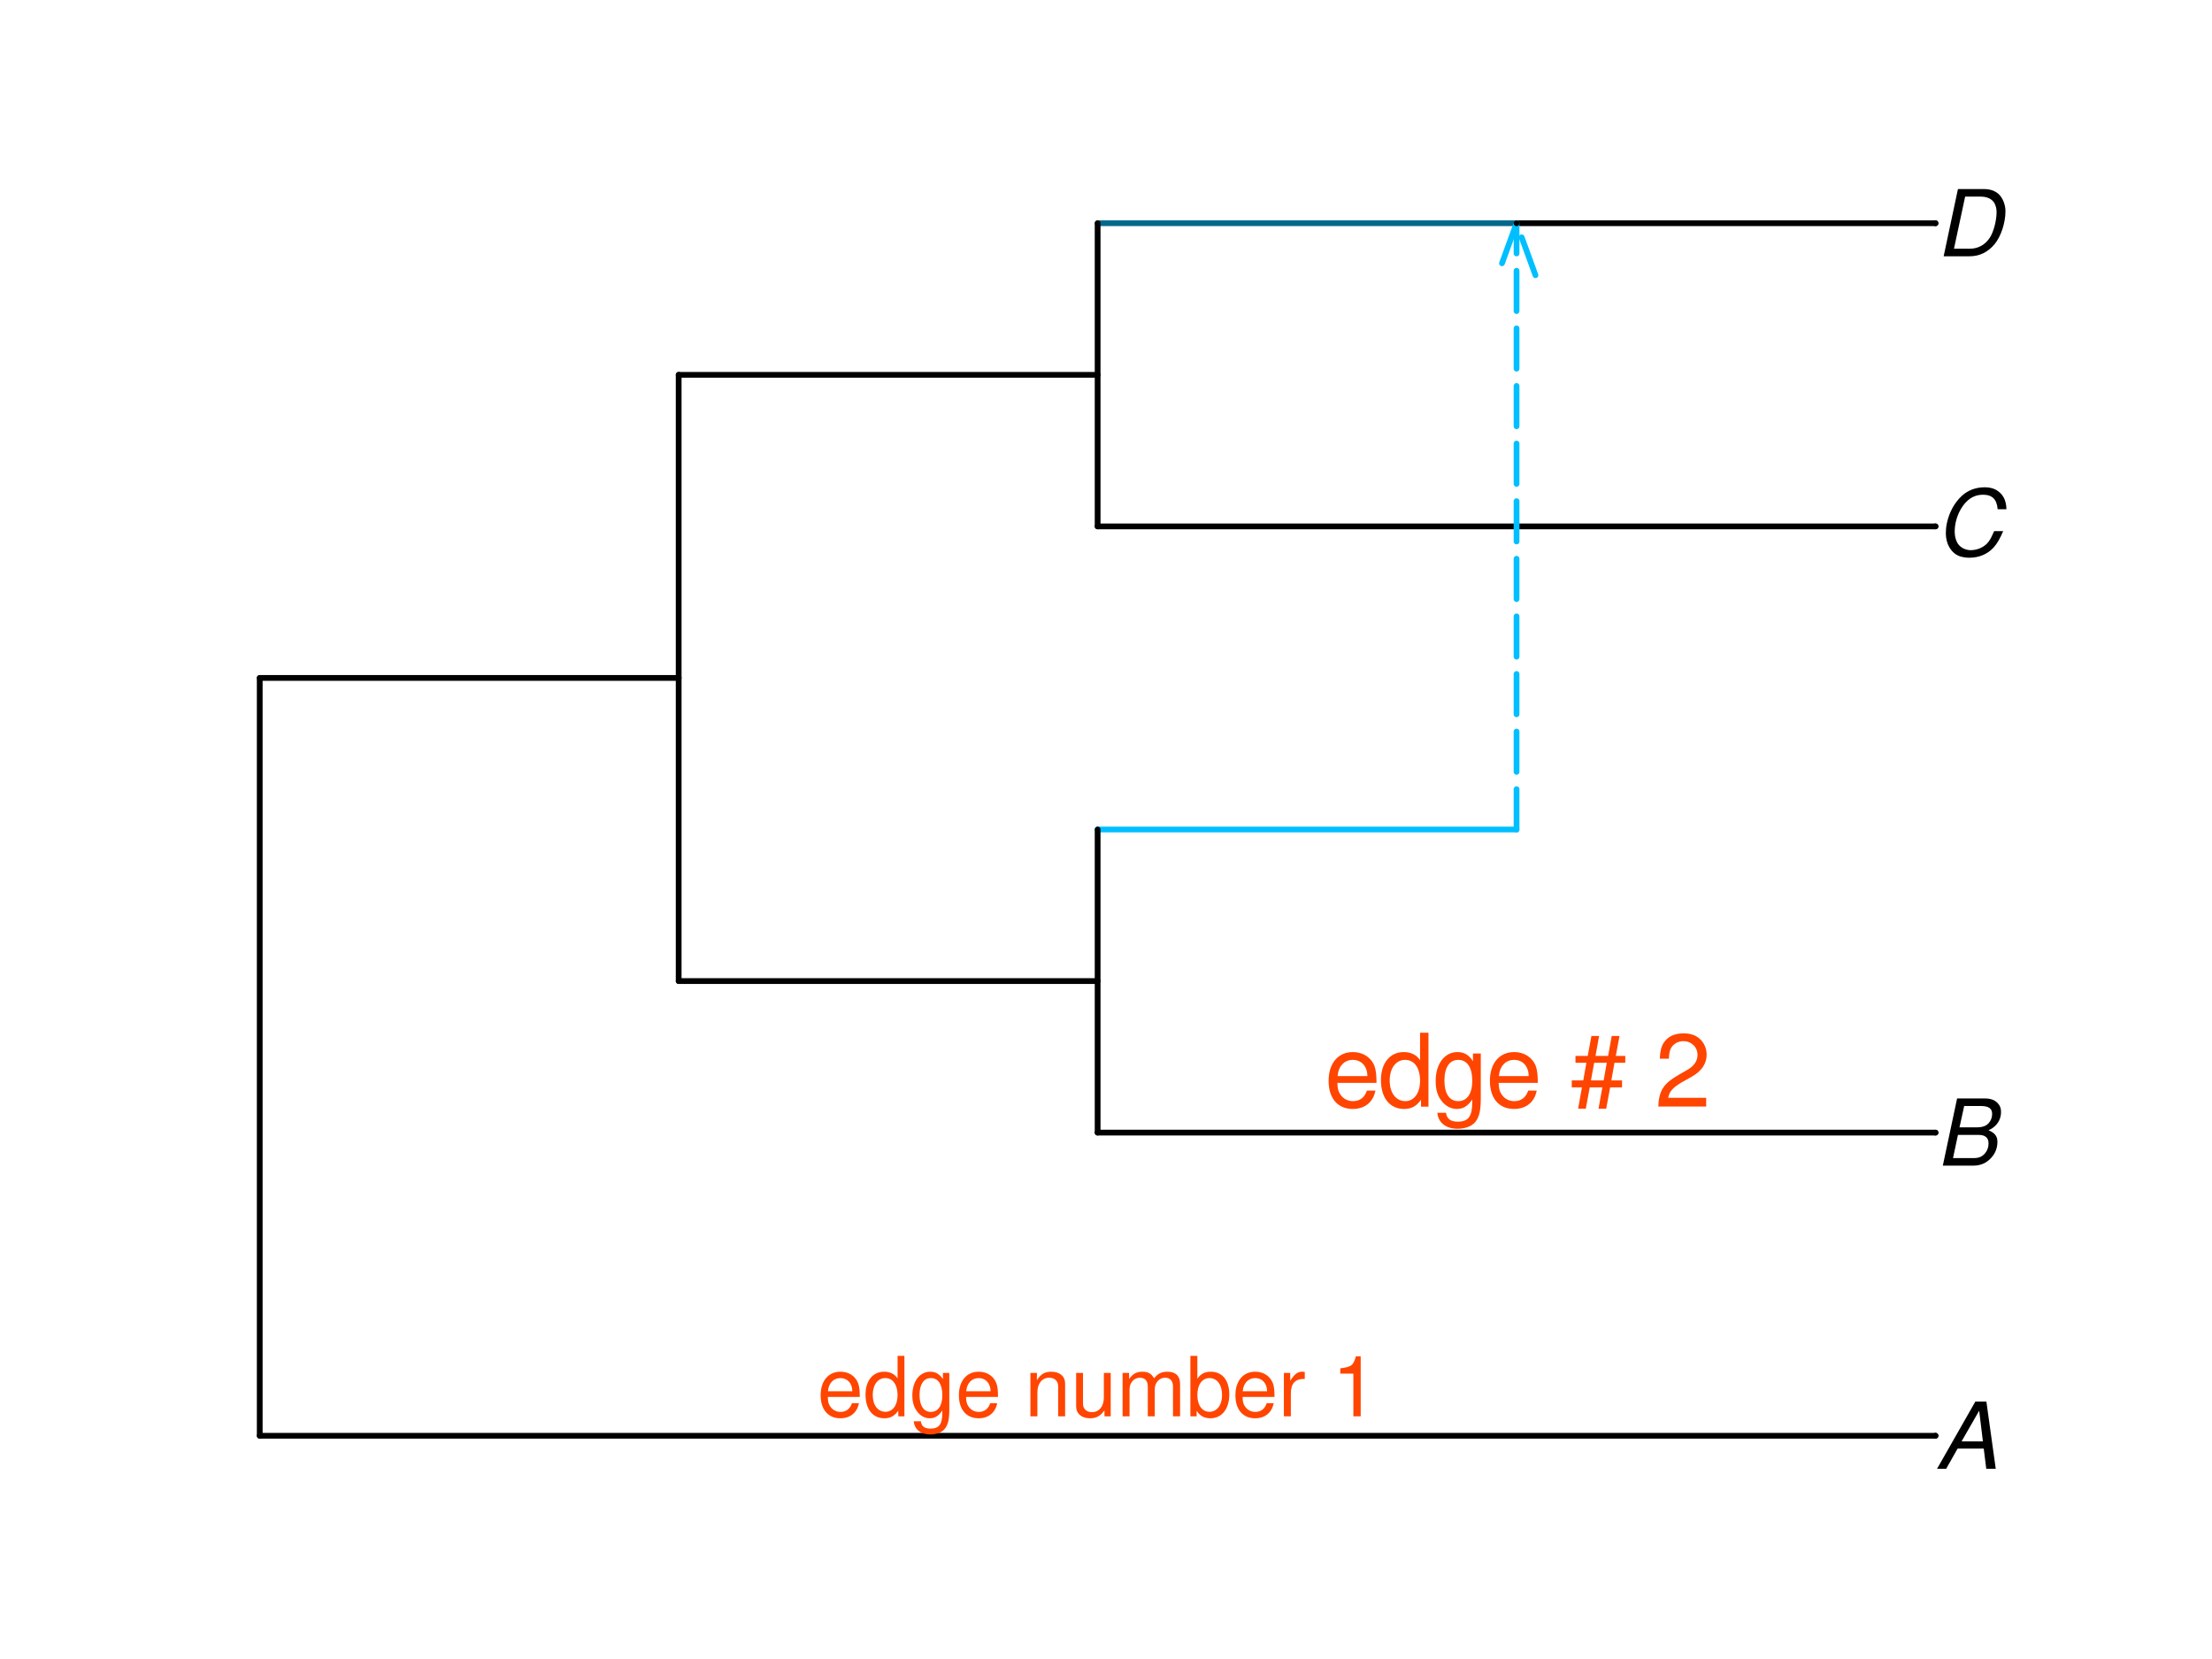
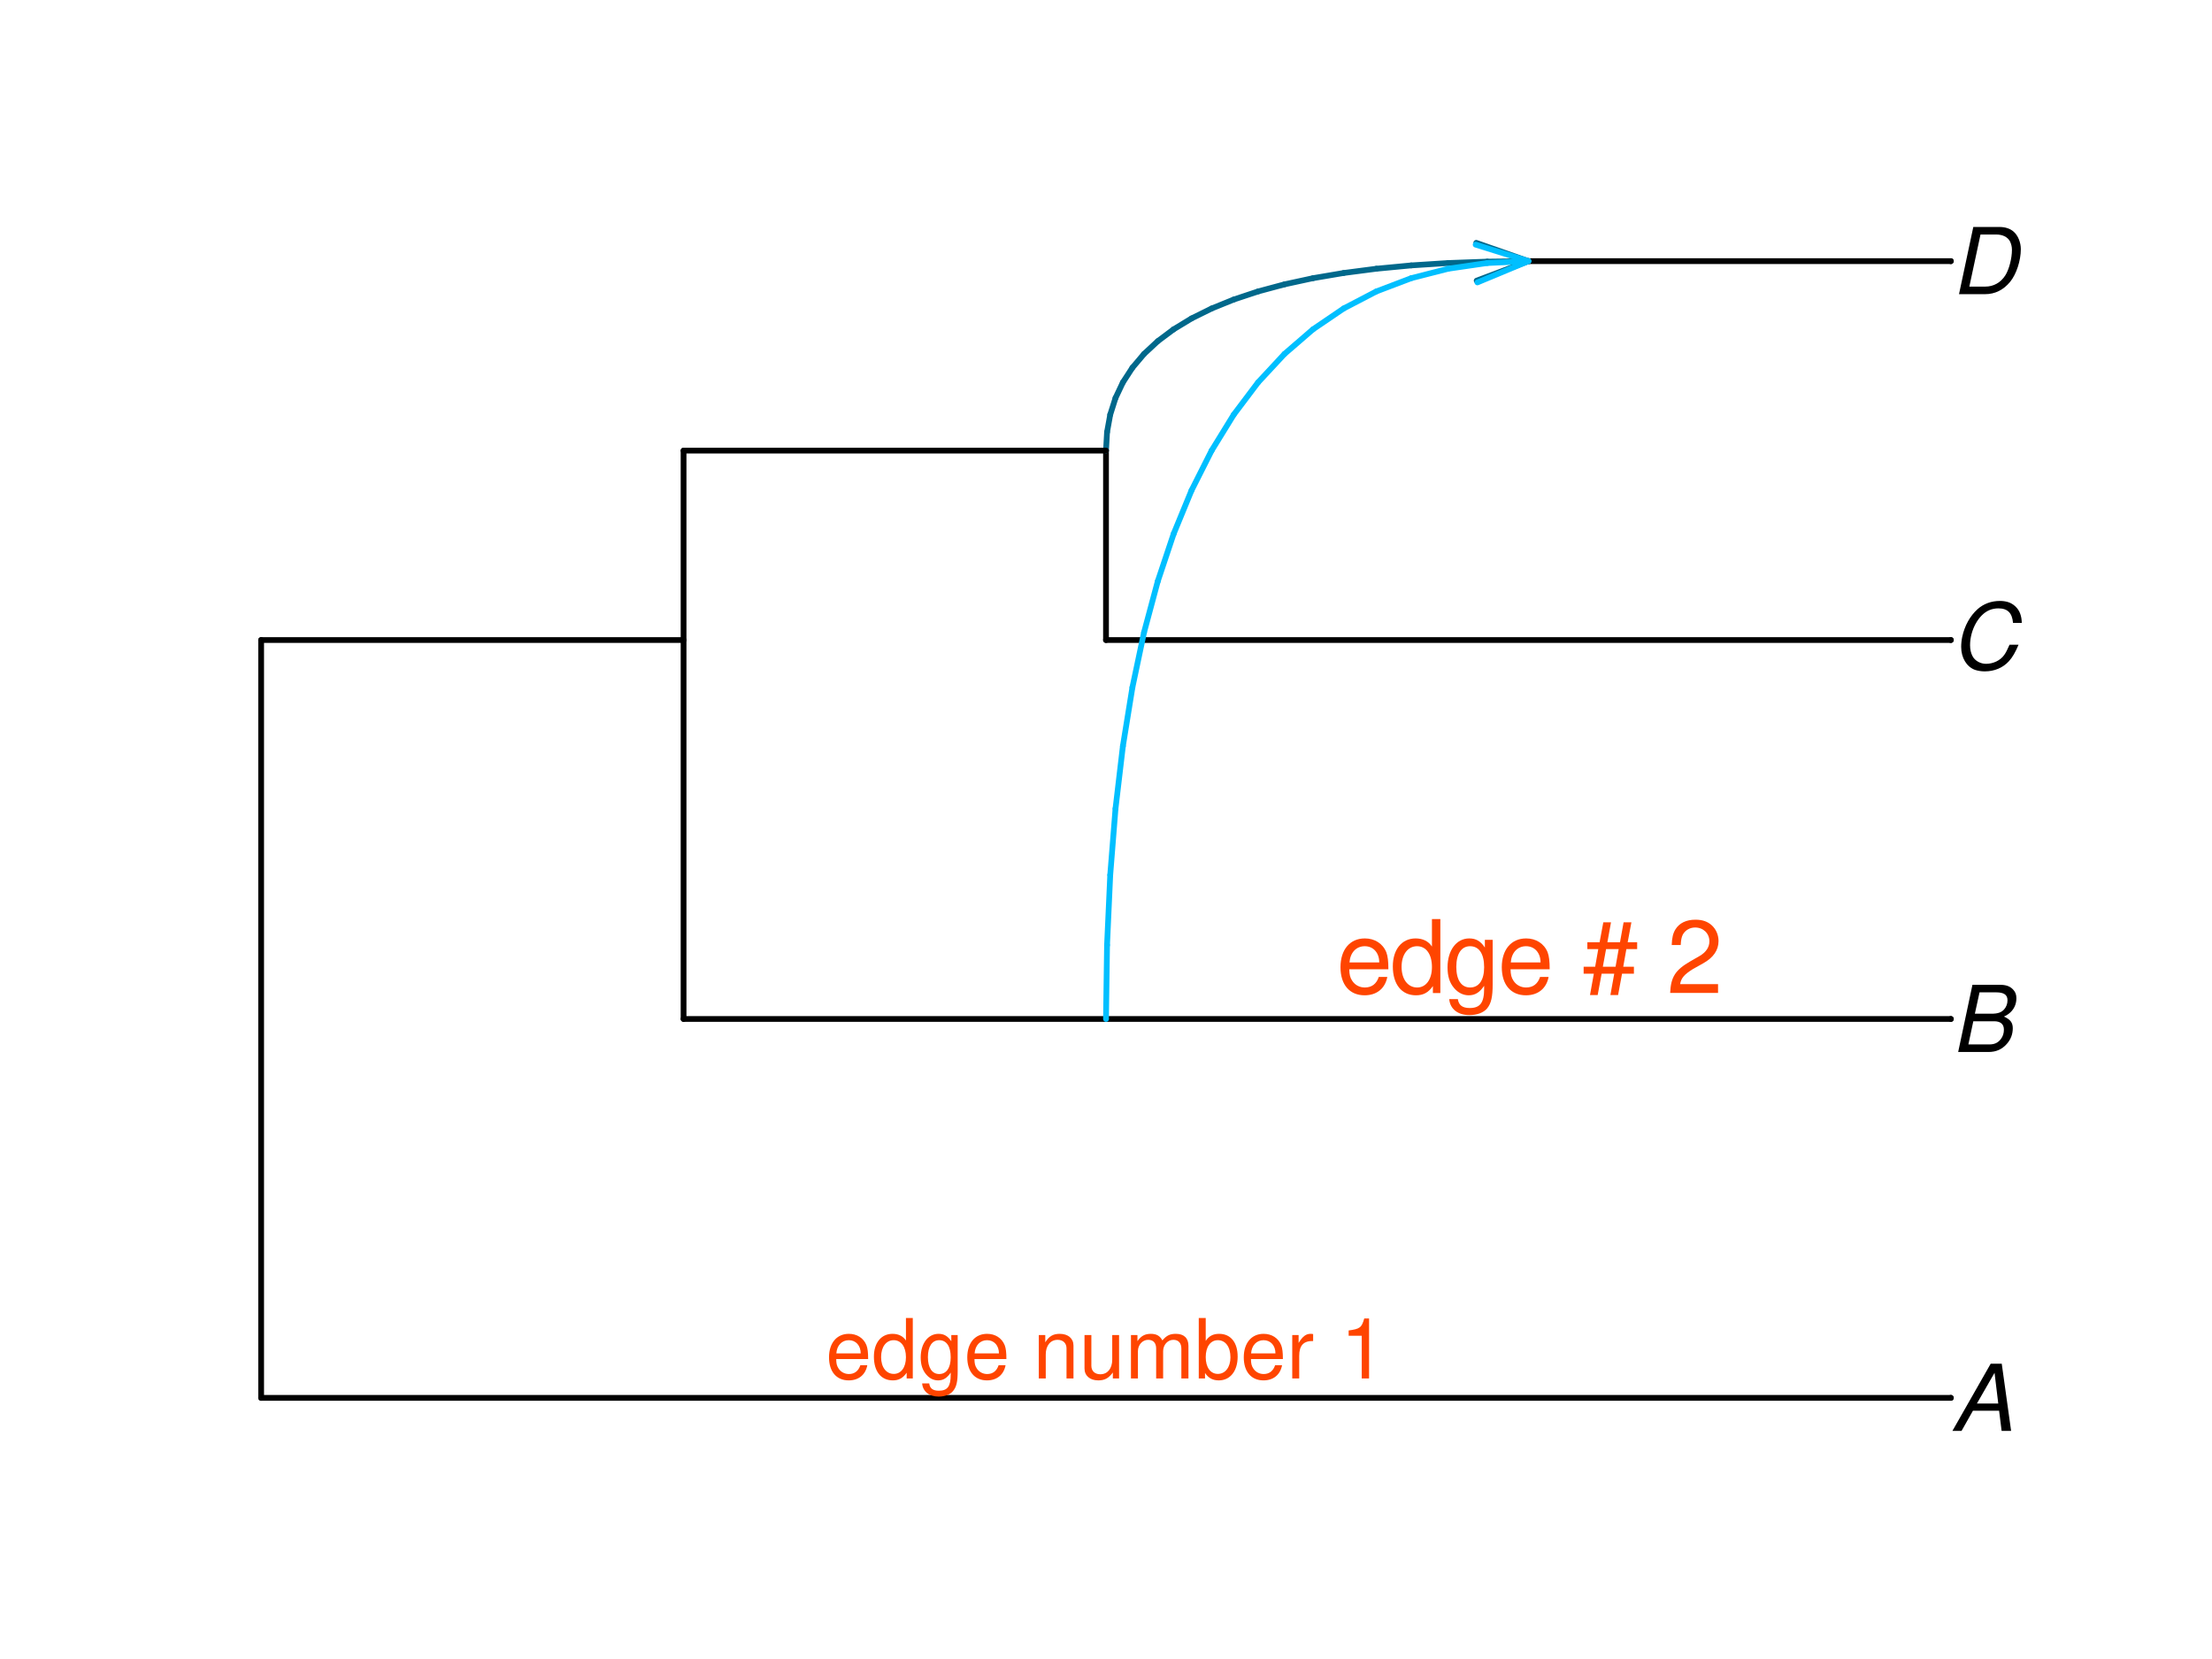
<svg xmlns="http://www.w3.org/2000/svg" xmlns:xlink="http://www.w3.org/1999/xlink" width="288pt" height="216pt" viewBox="0 0 288 216">
  <defs>
    <g>
      <g id="glyph-0-0">
        <path d="M 6.281 -2.625 L 6.609 0 L 7.844 0 L 6.625 -8.75 L 5.188 -8.75 L 0.203 0 L 1.391 0 L 2.875 -2.625 Z M 6.172 -3.562 L 3.391 -3.562 L 5.688 -7.562 Z M 6.172 -3.562 " />
      </g>
      <g id="glyph-0-1">
        <path d="M 0.953 0 L 4.906 0 C 5.891 0 6.656 -0.344 7.281 -1.047 C 7.797 -1.625 8.062 -2.312 8.062 -3.094 C 8.062 -3.828 7.734 -4.25 6.906 -4.609 C 7.766 -4.984 8.328 -5.656 8.484 -6.484 C 8.516 -6.641 8.531 -6.812 8.531 -7.016 C 8.531 -7.469 8.406 -7.812 8.094 -8.141 C 7.688 -8.562 7.188 -8.75 6.359 -8.75 L 2.812 -8.75 Z M 3.125 -4.984 L 3.734 -7.766 L 5.891 -7.766 C 6.922 -7.766 7.375 -7.438 7.375 -6.734 C 7.375 -6.281 7.219 -5.859 6.922 -5.531 C 6.562 -5.141 6.094 -4.984 5.297 -4.984 Z M 2.281 -0.984 L 2.922 -4 L 5.641 -4 C 6.469 -4 6.906 -3.625 6.906 -2.906 C 6.906 -2.438 6.781 -2.031 6.5 -1.672 C 6.125 -1.188 5.672 -0.984 5 -0.984 Z M 2.281 -0.984 " />
      </g>
      <g id="glyph-0-2">
        <path d="M 9.234 -6.031 C 9.219 -6.547 9.156 -6.859 9.031 -7.219 C 8.781 -7.938 8.156 -8.531 7.422 -8.75 C 7.109 -8.844 6.75 -8.891 6.391 -8.891 C 5.266 -8.891 4.25 -8.516 3.469 -7.812 C 2.5 -6.938 1.797 -5.672 1.484 -4.234 C 1.391 -3.797 1.344 -3.344 1.344 -2.906 C 1.344 -1.484 2.047 -0.328 3.125 0.078 C 3.5 0.203 3.938 0.281 4.406 0.281 C 5.672 0.281 6.781 -0.188 7.562 -1.047 C 8.031 -1.562 8.406 -2.219 8.812 -3.188 L 7.641 -3.188 C 7.344 -2.516 7.156 -2.141 6.938 -1.844 C 6.438 -1.141 5.516 -0.703 4.578 -0.703 C 3.859 -0.703 3.141 -1.094 2.828 -1.688 C 2.609 -2.094 2.5 -2.578 2.5 -3.125 C 2.5 -5.078 3.594 -7.094 5 -7.688 C 5.359 -7.844 5.766 -7.922 6.188 -7.922 C 7.391 -7.922 7.984 -7.328 8.094 -6.031 Z M 9.234 -6.031 " />
      </g>
      <g id="glyph-0-3">
        <path d="M 1.062 0 L 4.453 0 C 5.75 0 6.844 -0.547 7.719 -1.609 C 8.531 -2.609 9.109 -4.359 9.109 -5.859 C 9.109 -6.734 8.75 -7.625 8.188 -8.125 C 7.734 -8.531 7.094 -8.75 6.312 -8.75 L 2.922 -8.75 Z M 2.406 -0.984 L 3.859 -7.766 L 5.906 -7.766 C 6.734 -7.766 7.375 -7.453 7.688 -6.891 C 7.859 -6.547 7.953 -6.188 7.953 -5.766 C 7.953 -4.656 7.578 -3.219 7.094 -2.453 C 6.484 -1.5 5.562 -0.984 4.469 -0.984 Z M 2.406 -0.984 " />
      </g>
      <g id="glyph-1-0">
        <path d="M 5.531 -2.531 C 5.531 -3.391 5.469 -3.906 5.312 -4.328 C 4.938 -5.266 4.078 -5.812 3.016 -5.812 C 1.453 -5.812 0.438 -4.625 0.438 -2.75 C 0.438 -0.891 1.406 0.25 3 0.25 C 4.297 0.25 5.188 -0.484 5.422 -1.719 L 4.516 -1.719 C 4.266 -0.969 3.75 -0.578 3.031 -0.578 C 2.469 -0.578 1.969 -0.844 1.672 -1.312 C 1.453 -1.641 1.375 -1.969 1.375 -2.531 Z M 1.391 -3.266 C 1.469 -4.312 2.109 -4.984 3.016 -4.984 C 3.938 -4.984 4.562 -4.281 4.562 -3.266 Z M 1.391 -3.266 " />
      </g>
      <g id="glyph-1-1">
        <path d="M 5.344 -7.875 L 4.453 -7.875 L 4.453 -4.938 C 4.078 -5.516 3.469 -5.812 2.703 -5.812 C 1.234 -5.812 0.281 -4.641 0.281 -2.844 C 0.281 -0.922 1.203 0.25 2.75 0.25 C 3.516 0.25 4.062 -0.047 4.547 -0.75 L 4.547 0 L 5.344 0 Z M 2.859 -4.984 C 3.828 -4.984 4.453 -4.125 4.453 -2.766 C 4.453 -1.453 3.828 -0.594 2.875 -0.594 C 1.875 -0.594 1.219 -1.469 1.219 -2.781 C 1.219 -4.109 1.875 -4.984 2.859 -4.984 Z M 2.859 -4.984 " />
      </g>
      <g id="glyph-1-2">
        <path d="M 4.359 -5.656 L 4.359 -4.844 C 3.906 -5.516 3.406 -5.812 2.703 -5.812 C 1.328 -5.812 0.375 -4.547 0.375 -2.734 C 0.375 -1.781 0.609 -1.094 1.094 -0.516 C 1.516 -0.016 2.047 0.25 2.641 0.25 C 3.312 0.25 3.797 -0.047 4.281 -0.766 L 4.281 -0.469 C 4.281 1.031 3.859 1.594 2.734 1.594 C 1.969 1.594 1.562 1.297 1.484 0.641 L 0.562 0.641 C 0.641 1.688 1.484 2.359 2.703 2.359 C 3.547 2.359 4.234 2.078 4.594 1.625 C 5.031 1.094 5.188 0.406 5.188 -0.922 L 5.188 -5.656 Z M 2.781 -4.984 C 3.734 -4.984 4.281 -4.188 4.281 -2.75 C 4.281 -1.375 3.719 -0.578 2.781 -0.578 C 1.859 -0.578 1.312 -1.391 1.312 -2.781 C 1.312 -4.172 1.859 -4.984 2.781 -4.984 Z M 2.781 -4.984 " />
      </g>
      <g id="glyph-1-3">
</g>
      <g id="glyph-1-4">
        <path d="M 0.75 -5.656 L 0.75 0 L 1.656 0 L 1.656 -3.125 C 1.656 -4.281 2.266 -5.031 3.203 -5.031 C 3.906 -5.031 4.359 -4.594 4.359 -3.922 L 4.359 0 L 5.266 0 L 5.266 -4.281 C 5.266 -5.219 4.562 -5.812 3.469 -5.812 C 2.625 -5.812 2.078 -5.5 1.594 -4.703 L 1.594 -5.656 Z M 0.75 -5.656 " />
      </g>
      <g id="glyph-1-5">
        <path d="M 5.203 0 L 5.203 -5.656 L 4.312 -5.656 L 4.312 -2.453 C 4.312 -1.297 3.703 -0.547 2.766 -0.547 C 2.047 -0.547 1.594 -0.969 1.594 -1.656 L 1.594 -5.656 L 0.703 -5.656 L 0.703 -1.297 C 0.703 -0.359 1.406 0.25 2.5 0.25 C 3.344 0.25 3.859 -0.047 4.391 -0.781 L 4.391 0 Z M 5.203 0 " />
      </g>
      <g id="glyph-1-6">
        <path d="M 0.75 -5.656 L 0.75 0 L 1.656 0 L 1.656 -3.547 C 1.656 -4.375 2.25 -5.031 2.984 -5.031 C 3.656 -5.031 4.031 -4.625 4.031 -3.891 L 4.031 0 L 4.938 0 L 4.938 -3.547 C 4.938 -4.375 5.531 -5.031 6.266 -5.031 C 6.938 -5.031 7.312 -4.609 7.312 -3.891 L 7.312 0 L 8.234 0 L 8.234 -4.25 C 8.234 -5.266 7.641 -5.812 6.594 -5.812 C 5.828 -5.812 5.375 -5.594 4.844 -4.953 C 4.516 -5.562 4.062 -5.812 3.328 -5.812 C 2.562 -5.812 2.062 -5.531 1.594 -4.859 L 1.594 -5.656 Z M 0.75 -5.656 " />
      </g>
      <g id="glyph-1-7">
        <path d="M 0.578 -7.875 L 0.578 0 L 1.391 0 L 1.391 -0.719 C 1.828 -0.062 2.391 0.25 3.188 0.25 C 4.672 0.25 5.641 -0.969 5.641 -2.844 C 5.641 -4.688 4.734 -5.812 3.234 -5.812 C 2.453 -5.812 1.906 -5.531 1.484 -4.891 L 1.484 -7.875 Z M 3.062 -4.984 C 4.062 -4.984 4.703 -4.109 4.703 -2.75 C 4.703 -1.469 4.031 -0.594 3.062 -0.594 C 2.094 -0.594 1.484 -1.453 1.484 -2.781 C 1.484 -4.109 2.094 -4.984 3.062 -4.984 Z M 3.062 -4.984 " />
      </g>
      <g id="glyph-1-8">
        <path d="M 0.75 -5.656 L 0.75 0 L 1.656 0 L 1.656 -2.938 C 1.656 -4.297 2.219 -4.906 3.469 -4.875 L 3.469 -5.781 C 3.312 -5.812 3.234 -5.812 3.125 -5.812 C 2.531 -5.812 2.094 -5.469 1.578 -4.625 L 1.578 -5.656 Z M 0.75 -5.656 " />
      </g>
      <g id="glyph-1-9">
        <path d="M 2.797 -5.562 L 2.797 0 L 3.75 0 L 3.75 -7.812 L 3.125 -7.812 C 2.781 -6.609 2.562 -6.453 1.094 -6.25 L 1.094 -5.562 Z M 2.797 -5.562 " />
      </g>
      <g id="glyph-2-0">
        <path d="M 6.766 -3.094 C 6.766 -4.141 6.688 -4.781 6.5 -5.297 C 6.047 -6.438 4.984 -7.109 3.703 -7.109 C 1.766 -7.109 0.531 -5.656 0.531 -3.359 C 0.531 -1.078 1.719 0.297 3.672 0.297 C 5.25 0.297 6.344 -0.594 6.625 -2.094 L 5.516 -2.094 C 5.219 -1.188 4.594 -0.719 3.703 -0.719 C 3.016 -0.719 2.422 -1.031 2.047 -1.609 C 1.781 -2 1.688 -2.406 1.672 -3.094 Z M 1.703 -3.984 C 1.797 -5.266 2.578 -6.094 3.688 -6.094 C 4.812 -6.094 5.578 -5.234 5.578 -3.984 Z M 1.703 -3.984 " />
      </g>
      <g id="glyph-2-1">
        <path d="M 6.531 -9.625 L 5.438 -9.625 L 5.438 -6.047 C 4.984 -6.75 4.234 -7.109 3.312 -7.109 C 1.516 -7.109 0.344 -5.672 0.344 -3.469 C 0.344 -1.141 1.484 0.297 3.359 0.297 C 4.297 0.297 4.969 -0.047 5.562 -0.906 L 5.562 0 L 6.531 0 Z M 3.5 -6.094 C 4.688 -6.094 5.438 -5.047 5.438 -3.375 C 5.438 -1.781 4.672 -0.719 3.516 -0.719 C 2.297 -0.719 1.484 -1.797 1.484 -3.406 C 1.484 -5.016 2.297 -6.094 3.5 -6.094 Z M 3.5 -6.094 " />
      </g>
      <g id="glyph-2-2">
        <path d="M 5.328 -6.922 L 5.328 -5.922 C 4.781 -6.75 4.172 -7.109 3.297 -7.109 C 1.625 -7.109 0.469 -5.562 0.469 -3.344 C 0.469 -2.172 0.734 -1.328 1.328 -0.641 C 1.844 -0.031 2.516 0.297 3.219 0.297 C 4.047 0.297 4.641 -0.062 5.234 -0.938 L 5.234 -0.578 C 5.234 1.266 4.719 1.953 3.344 1.953 C 2.406 1.953 1.922 1.578 1.812 0.797 L 0.688 0.797 C 0.797 2.078 1.812 2.875 3.312 2.875 C 4.328 2.875 5.172 2.547 5.625 2 C 6.156 1.344 6.344 0.484 6.344 -1.141 L 6.344 -6.922 Z M 3.406 -6.094 C 4.562 -6.094 5.234 -5.125 5.234 -3.359 C 5.234 -1.688 4.562 -0.719 3.406 -0.719 C 2.266 -0.719 1.609 -1.703 1.609 -3.406 C 1.609 -5.094 2.266 -6.094 3.406 -6.094 Z M 3.406 -6.094 " />
      </g>
      <g id="glyph-2-3">
</g>
      <g id="glyph-2-4">
        <path d="M 6.406 -9.203 L 5.391 -9.203 L 4.922 -6.609 L 3.281 -6.609 L 3.75 -9.203 L 2.75 -9.203 L 2.266 -6.609 L 0.672 -6.609 L 0.672 -5.719 L 2.094 -5.719 L 1.688 -3.422 L 0.188 -3.422 L 0.188 -2.516 L 1.516 -2.516 L 1.016 0.266 L 2.016 0.266 L 2.531 -2.516 L 4.172 -2.516 L 3.672 0.266 L 4.672 0.266 L 5.188 -2.516 L 6.734 -2.516 L 6.734 -3.422 L 5.344 -3.422 L 5.75 -5.719 L 7.156 -5.719 L 7.156 -6.609 L 5.922 -6.609 Z M 4.75 -5.719 L 4.344 -3.422 L 2.688 -3.422 L 3.109 -5.719 Z M 4.75 -5.719 " />
      </g>
      <g id="glyph-2-5">
        <path d="M 6.688 -1.156 L 1.75 -1.156 C 1.875 -1.938 2.297 -2.438 3.453 -3.141 L 4.766 -3.875 C 6.078 -4.609 6.75 -5.578 6.75 -6.766 C 6.75 -7.547 6.438 -8.297 5.875 -8.812 C 5.328 -9.312 4.641 -9.547 3.75 -9.547 C 2.562 -9.547 1.672 -9.125 1.156 -8.312 C 0.828 -7.797 0.688 -7.203 0.656 -6.25 L 1.828 -6.25 C 1.859 -6.891 1.938 -7.281 2.094 -7.594 C 2.406 -8.172 3.016 -8.531 3.703 -8.531 C 4.766 -8.531 5.562 -7.766 5.562 -6.734 C 5.562 -5.969 5.125 -5.312 4.297 -4.828 L 3.078 -4.125 C 1.125 -3 0.547 -2.094 0.453 -0.016 L 6.688 -0.016 Z M 6.688 -1.156 " />
      </g>
    </g>
  </defs>
  <rect x="-28.8" y="-21.6" width="345.6" height="259.2" fill="rgb(100%, 100%, 100%)" fill-opacity="1" />
-   <path fill="none" stroke-width="0.75" stroke-linecap="round" stroke-linejoin="round" stroke="rgb(0%, 0%, 0%)" stroke-opacity="1" stroke-miterlimit="10" d="M 33.816 186.934 L 252 186.934 " />
-   <path fill="none" stroke-width="0.75" stroke-linecap="round" stroke-linejoin="round" stroke="rgb(0%, 0%, 0%)" stroke-opacity="1" stroke-miterlimit="10" d="M 142.91 147.465 L 252 147.465 " />
-   <path fill="none" stroke-width="0.75" stroke-linecap="round" stroke-linejoin="round" stroke="rgb(0%, 74.902%, 100%)" stroke-opacity="1" stroke-miterlimit="10" d="M 142.91 108 L 197.453 108 " />
-   <path fill="none" stroke-width="0.75" stroke-linecap="round" stroke-linejoin="round" stroke="rgb(0%, 0%, 0%)" stroke-opacity="1" stroke-miterlimit="10" d="M 88.363 127.734 L 142.91 127.734 " />
-   <path fill="none" stroke-width="0.75" stroke-linecap="round" stroke-linejoin="round" stroke="rgb(0%, 0%, 0%)" stroke-opacity="1" stroke-miterlimit="10" d="M 142.91 68.535 L 252 68.535 " />
-   <path fill="none" stroke-width="0.75" stroke-linecap="round" stroke-linejoin="round" stroke="rgb(0%, 0%, 0%)" stroke-opacity="1" stroke-miterlimit="10" d="M 197.453 29.066 L 252 29.066 " />
-   <path fill="none" stroke-width="0.75" stroke-linecap="round" stroke-linejoin="round" stroke="rgb(0%, 40.784%, 54.51%)" stroke-opacity="1" stroke-miterlimit="10" d="M 142.91 29.066 L 197.453 29.066 " />
-   <path fill="none" stroke-width="0.75" stroke-linecap="round" stroke-linejoin="round" stroke="rgb(0%, 0%, 0%)" stroke-opacity="1" stroke-miterlimit="10" d="M 88.363 48.801 L 142.91 48.801 " />
-   <path fill="none" stroke-width="0.75" stroke-linecap="round" stroke-linejoin="round" stroke="rgb(0%, 0%, 0%)" stroke-opacity="1" stroke-miterlimit="10" d="M 33.816 88.266 L 88.363 88.266 " />
-   <path fill="none" stroke-width="0.75" stroke-linecap="round" stroke-linejoin="round" stroke="rgb(0%, 74.902%, 100%)" stroke-opacity="1" stroke-dasharray="5.25 2.25" stroke-miterlimit="10" d="M 197.453 108 L 197.453 29.066 " />
-   <path fill="none" stroke-width="0.75" stroke-linecap="round" stroke-linejoin="round" stroke="rgb(0%, 74.902%, 100%)" stroke-opacity="1" stroke-dasharray="5.25 2.25" stroke-miterlimit="10" d="M 199.918 35.832 L 197.453 29.066 L 194.992 35.832 " />
-   <path fill="none" stroke-width="0.75" stroke-linecap="round" stroke-linejoin="round" stroke="rgb(0%, 0%, 0%)" stroke-opacity="1" stroke-miterlimit="10" d="M 252 186.934 L 252 186.934 " />
-   <path fill="none" stroke-width="0.75" stroke-linecap="round" stroke-linejoin="round" stroke="rgb(0%, 0%, 0%)" stroke-opacity="1" stroke-miterlimit="10" d="M 252 147.465 L 252 147.465 " />
-   <path fill="none" stroke-width="0.75" stroke-linecap="round" stroke-linejoin="round" stroke="rgb(0%, 0%, 0%)" stroke-opacity="1" stroke-miterlimit="10" d="M 142.91 147.465 L 142.91 108 " />
-   <path fill="none" stroke-width="0.75" stroke-linecap="round" stroke-linejoin="round" stroke="rgb(0%, 0%, 0%)" stroke-opacity="1" stroke-miterlimit="10" d="M 252 68.535 L 252 68.535 " />
-   <path fill="none" stroke-width="0.75" stroke-linecap="round" stroke-linejoin="round" stroke="rgb(0%, 0%, 0%)" stroke-opacity="1" stroke-miterlimit="10" d="M 252 29.066 L 252 29.066 " />
-   <path fill="none" stroke-width="0.75" stroke-linecap="round" stroke-linejoin="round" stroke="rgb(0%, 0%, 0%)" stroke-opacity="1" stroke-miterlimit="10" d="M 197.453 29.066 L 197.453 29.066 " />
-   <path fill="none" stroke-width="0.75" stroke-linecap="round" stroke-linejoin="round" stroke="rgb(0%, 0%, 0%)" stroke-opacity="1" stroke-miterlimit="10" d="M 142.91 68.535 L 142.91 29.066 " />
-   <path fill="none" stroke-width="0.75" stroke-linecap="round" stroke-linejoin="round" stroke="rgb(0%, 0%, 0%)" stroke-opacity="1" stroke-miterlimit="10" d="M 88.363 127.734 L 88.363 48.801 " />
-   <path fill="none" stroke-width="0.75" stroke-linecap="round" stroke-linejoin="round" stroke="rgb(0%, 0%, 0%)" stroke-opacity="1" stroke-miterlimit="10" d="M 33.816 186.934 L 33.816 88.266 " />
+   <path fill="none" stroke-width="0.75" stroke-linecap="round" stroke-linejoin="round" stroke="rgb(0%, 0%, 0%)" stroke-opacity="1" stroke-miterlimit="10" d="M 254 182 L 254 182 " />
+   <path fill="none" stroke-width="0.75" stroke-linecap="round" stroke-linejoin="round" stroke="rgb(0%, 0%, 0%)" stroke-opacity="1" stroke-miterlimit="10" d="M 254 132.668 L 254 132.668 " />
+   <path fill="none" stroke-width="0.75" stroke-linecap="round" stroke-linejoin="round" stroke="rgb(0%, 0%, 0%)" stroke-opacity="1" stroke-miterlimit="10" d="M 144 132.668 L 144 132.668 " />
+   <path fill="none" stroke-width="0.75" stroke-linecap="round" stroke-linejoin="round" stroke="rgb(0%, 0%, 0%)" stroke-opacity="1" stroke-miterlimit="10" d="M 254 83.332 L 254 83.332 " />
+   <path fill="none" stroke-width="0.75" stroke-linecap="round" stroke-linejoin="round" stroke="rgb(0%, 0%, 0%)" stroke-opacity="1" stroke-miterlimit="10" d="M 254 34 L 254 34 " />
+   <path fill="none" stroke-width="0.75" stroke-linecap="round" stroke-linejoin="round" stroke="rgb(0%, 0%, 0%)" stroke-opacity="1" stroke-miterlimit="10" d="M 199 34 L 199 34 " />
+   <path fill="none" stroke-width="0.75" stroke-linecap="round" stroke-linejoin="round" stroke="rgb(0%, 0%, 0%)" stroke-opacity="1" stroke-miterlimit="10" d="M 144 83.332 L 144 58.668 " />
+   <path fill="none" stroke-width="0.75" stroke-linecap="round" stroke-linejoin="round" stroke="rgb(0%, 0%, 0%)" stroke-opacity="1" stroke-miterlimit="10" d="M 89 132.668 L 89 58.668 " />
+   <path fill="none" stroke-width="0.75" stroke-linecap="round" stroke-linejoin="round" stroke="rgb(0%, 0%, 0%)" stroke-opacity="1" stroke-miterlimit="10" d="M 34 182 L 34 83.332 " />
+   <path fill="none" stroke-width="0.75" stroke-linecap="round" stroke-linejoin="round" stroke="rgb(0%, 0%, 0%)" stroke-opacity="1" stroke-miterlimit="10" d="M 34 182 L 254 182 " />
+   <path fill="none" stroke-width="0.75" stroke-linecap="round" stroke-linejoin="round" stroke="rgb(0%, 0%, 0%)" stroke-opacity="1" stroke-miterlimit="10" d="M 144 132.668 L 254 132.668 " />
+   <path fill="none" stroke-width="0.75" stroke-linecap="round" stroke-linejoin="round" stroke="rgb(0%, 74.902%, 100%)" stroke-opacity="1" stroke-miterlimit="10" d="M 144 132.668 L 144 132.668 " />
+   <path fill="none" stroke-width="0.75" stroke-linecap="round" stroke-linejoin="round" stroke="rgb(0%, 0%, 0%)" stroke-opacity="1" stroke-miterlimit="10" d="M 89 132.668 L 144 132.668 " />
+   <path fill="none" stroke-width="0.75" stroke-linecap="round" stroke-linejoin="round" stroke="rgb(0%, 0%, 0%)" stroke-opacity="1" stroke-miterlimit="10" d="M 144 83.332 L 254 83.332 " />
+   <path fill="none" stroke-width="0.75" stroke-linecap="round" stroke-linejoin="round" stroke="rgb(0%, 0%, 0%)" stroke-opacity="1" stroke-miterlimit="10" d="M 199 34 L 254 34 " />
+   <path fill="none" stroke-width="0.75" stroke-linecap="round" stroke-linejoin="round" stroke="rgb(0%, 40.784%, 54.51%)" stroke-opacity="1" stroke-miterlimit="10" d="M 144 58.668 L 144.137 56.262 " />
+   <path fill="none" stroke-width="0.75" stroke-linecap="round" stroke-linejoin="round" stroke="rgb(0%, 40.784%, 54.51%)" stroke-opacity="1" stroke-miterlimit="10" d="M 144.137 56.262 L 144.551 53.98 " />
+   <path fill="none" stroke-width="0.75" stroke-linecap="round" stroke-linejoin="round" stroke="rgb(0%, 40.784%, 54.51%)" stroke-opacity="1" stroke-miterlimit="10" d="M 144.551 53.98 L 145.238 51.82 " />
+   <path fill="none" stroke-width="0.75" stroke-linecap="round" stroke-linejoin="round" stroke="rgb(0%, 40.784%, 54.51%)" stroke-opacity="1" stroke-miterlimit="10" d="M 145.238 51.82 L 146.199 49.785 " />
+   <path fill="none" stroke-width="0.75" stroke-linecap="round" stroke-linejoin="round" stroke="rgb(0%, 40.784%, 54.51%)" stroke-opacity="1" stroke-miterlimit="10" d="M 146.199 49.785 L 147.438 47.875 " />
+   <path fill="none" stroke-width="0.75" stroke-linecap="round" stroke-linejoin="round" stroke="rgb(0%, 40.784%, 54.51%)" stroke-opacity="1" stroke-miterlimit="10" d="M 147.438 47.875 L 148.949 46.086 " />
+   <path fill="none" stroke-width="0.75" stroke-linecap="round" stroke-linejoin="round" stroke="rgb(0%, 40.784%, 54.51%)" stroke-opacity="1" stroke-miterlimit="10" d="M 148.949 46.086 L 150.738 44.422 " />
+   <path fill="none" stroke-width="0.75" stroke-linecap="round" stroke-linejoin="round" stroke="rgb(0%, 40.784%, 54.51%)" stroke-opacity="1" stroke-miterlimit="10" d="M 150.738 44.422 L 152.801 42.879 " />
+   <path fill="none" stroke-width="0.75" stroke-linecap="round" stroke-linejoin="round" stroke="rgb(0%, 40.784%, 54.51%)" stroke-opacity="1" stroke-miterlimit="10" d="M 152.801 42.879 L 155.137 41.461 " />
+   <path fill="none" stroke-width="0.75" stroke-linecap="round" stroke-linejoin="round" stroke="rgb(0%, 40.784%, 54.51%)" stroke-opacity="1" stroke-miterlimit="10" d="M 155.137 41.461 L 157.75 40.168 " />
+   <path fill="none" stroke-width="0.75" stroke-linecap="round" stroke-linejoin="round" stroke="rgb(0%, 40.784%, 54.51%)" stroke-opacity="1" stroke-miterlimit="10" d="M 157.75 40.168 L 160.637 38.996 " />
+   <path fill="none" stroke-width="0.75" stroke-linecap="round" stroke-linejoin="round" stroke="rgb(0%, 40.784%, 54.51%)" stroke-opacity="1" stroke-miterlimit="10" d="M 160.637 38.996 L 163.801 37.945 " />
+   <path fill="none" stroke-width="0.75" stroke-linecap="round" stroke-linejoin="round" stroke="rgb(0%, 40.784%, 54.51%)" stroke-opacity="1" stroke-miterlimit="10" d="M 163.801 37.945 L 167.238 37.023 " />
+   <path fill="none" stroke-width="0.75" stroke-linecap="round" stroke-linejoin="round" stroke="rgb(0%, 40.784%, 54.51%)" stroke-opacity="1" stroke-miterlimit="10" d="M 167.238 37.023 L 170.949 36.219 " />
+   <path fill="none" stroke-width="0.75" stroke-linecap="round" stroke-linejoin="round" stroke="rgb(0%, 40.784%, 54.51%)" stroke-opacity="1" stroke-miterlimit="10" d="M 170.949 36.219 L 174.938 35.543 " />
+   <path fill="none" stroke-width="0.75" stroke-linecap="round" stroke-linejoin="round" stroke="rgb(0%, 40.784%, 54.51%)" stroke-opacity="1" stroke-miterlimit="10" d="M 174.938 35.543 L 179.199 34.988 " />
+   <path fill="none" stroke-width="0.75" stroke-linecap="round" stroke-linejoin="round" stroke="rgb(0%, 40.784%, 54.51%)" stroke-opacity="1" stroke-miterlimit="10" d="M 179.199 34.988 L 183.738 34.555 " />
+   <path fill="none" stroke-width="0.75" stroke-linecap="round" stroke-linejoin="round" stroke="rgb(0%, 40.784%, 54.51%)" stroke-opacity="1" stroke-miterlimit="10" d="M 183.738 34.555 L 188.551 34.246 " />
+   <path fill="none" stroke-width="0.75" stroke-linecap="round" stroke-linejoin="round" stroke="rgb(0%, 40.784%, 54.51%)" stroke-opacity="1" stroke-miterlimit="10" d="M 188.551 34.246 L 193.637 34.062 " />
+   <path fill="none" stroke-width="0.75" stroke-linecap="round" stroke-linejoin="round" stroke="rgb(0%, 40.784%, 54.51%)" stroke-opacity="1" stroke-miterlimit="10" d="M 193.637 34.062 L 199 34 " />
+   <path fill="none" stroke-width="0.75" stroke-linecap="round" stroke-linejoin="round" stroke="rgb(0%, 40.784%, 54.51%)" stroke-opacity="1" stroke-miterlimit="10" d="M 192.262 36.539 L 199 34 L 192.207 31.617 " />
+   <path fill="none" stroke-width="0.75" stroke-linecap="round" stroke-linejoin="round" stroke="rgb(0%, 0%, 0%)" stroke-opacity="1" stroke-miterlimit="10" d="M 89 58.668 L 144 58.668 " />
+   <path fill="none" stroke-width="0.75" stroke-linecap="round" stroke-linejoin="round" stroke="rgb(0%, 0%, 0%)" stroke-opacity="1" stroke-miterlimit="10" d="M 34 83.332 L 89 83.332 " />
+   <path fill="none" stroke-width="0.75" stroke-linecap="round" stroke-linejoin="round" stroke="rgb(0%, 74.902%, 100%)" stroke-opacity="1" stroke-miterlimit="10" d="M 144 132.668 L 144.137 123.047 " />
+   <path fill="none" stroke-width="0.75" stroke-linecap="round" stroke-linejoin="round" stroke="rgb(0%, 74.902%, 100%)" stroke-opacity="1" stroke-miterlimit="10" d="M 144.137 123.047 L 144.551 113.922 " />
+   <path fill="none" stroke-width="0.75" stroke-linecap="round" stroke-linejoin="round" stroke="rgb(0%, 74.902%, 100%)" stroke-opacity="1" stroke-miterlimit="10" d="M 144.551 113.922 L 145.238 105.285 " />
+   <path fill="none" stroke-width="0.75" stroke-linecap="round" stroke-linejoin="round" stroke="rgb(0%, 74.902%, 100%)" stroke-opacity="1" stroke-miterlimit="10" d="M 145.238 105.285 L 146.199 97.148 " />
+   <path fill="none" stroke-width="0.75" stroke-linecap="round" stroke-linejoin="round" stroke="rgb(0%, 74.902%, 100%)" stroke-opacity="1" stroke-miterlimit="10" d="M 146.199 97.148 L 147.438 89.5 " />
+   <path fill="none" stroke-width="0.75" stroke-linecap="round" stroke-linejoin="round" stroke="rgb(0%, 74.902%, 100%)" stroke-opacity="1" stroke-miterlimit="10" d="M 147.438 89.5 L 148.949 82.348 " />
+   <path fill="none" stroke-width="0.75" stroke-linecap="round" stroke-linejoin="round" stroke="rgb(0%, 74.902%, 100%)" stroke-opacity="1" stroke-miterlimit="10" d="M 148.949 82.348 L 150.738 75.688 " />
+   <path fill="none" stroke-width="0.75" stroke-linecap="round" stroke-linejoin="round" stroke="rgb(0%, 74.902%, 100%)" stroke-opacity="1" stroke-miterlimit="10" d="M 150.738 75.688 L 152.801 69.52 " />
+   <path fill="none" stroke-width="0.75" stroke-linecap="round" stroke-linejoin="round" stroke="rgb(0%, 74.902%, 100%)" stroke-opacity="1" stroke-miterlimit="10" d="M 152.801 69.52 L 155.137 63.848 " />
+   <path fill="none" stroke-width="0.75" stroke-linecap="round" stroke-linejoin="round" stroke="rgb(0%, 74.902%, 100%)" stroke-opacity="1" stroke-miterlimit="10" d="M 155.137 63.848 L 157.75 58.668 " />
+   <path fill="none" stroke-width="0.75" stroke-linecap="round" stroke-linejoin="round" stroke="rgb(0%, 74.902%, 100%)" stroke-opacity="1" stroke-miterlimit="10" d="M 157.75 58.668 L 160.637 53.98 " />
+   <path fill="none" stroke-width="0.75" stroke-linecap="round" stroke-linejoin="round" stroke="rgb(0%, 74.902%, 100%)" stroke-opacity="1" stroke-miterlimit="10" d="M 160.637 53.98 L 163.801 49.785 " />
+   <path fill="none" stroke-width="0.75" stroke-linecap="round" stroke-linejoin="round" stroke="rgb(0%, 74.902%, 100%)" stroke-opacity="1" stroke-miterlimit="10" d="M 163.801 49.785 L 167.238 46.086 " />
+   <path fill="none" stroke-width="0.75" stroke-linecap="round" stroke-linejoin="round" stroke="rgb(0%, 74.902%, 100%)" stroke-opacity="1" stroke-miterlimit="10" d="M 167.238 46.086 L 170.949 42.879 " />
+   <path fill="none" stroke-width="0.75" stroke-linecap="round" stroke-linejoin="round" stroke="rgb(0%, 74.902%, 100%)" stroke-opacity="1" stroke-miterlimit="10" d="M 170.949 42.879 L 174.938 40.168 " />
+   <path fill="none" stroke-width="0.75" stroke-linecap="round" stroke-linejoin="round" stroke="rgb(0%, 74.902%, 100%)" stroke-opacity="1" stroke-miterlimit="10" d="M 174.938 40.168 L 179.199 37.945 " />
+   <path fill="none" stroke-width="0.75" stroke-linecap="round" stroke-linejoin="round" stroke="rgb(0%, 74.902%, 100%)" stroke-opacity="1" stroke-miterlimit="10" d="M 179.199 37.945 L 183.738 36.219 " />
+   <path fill="none" stroke-width="0.75" stroke-linecap="round" stroke-linejoin="round" stroke="rgb(0%, 74.902%, 100%)" stroke-opacity="1" stroke-miterlimit="10" d="M 183.738 36.219 L 188.551 34.988 " />
+   <path fill="none" stroke-width="0.75" stroke-linecap="round" stroke-linejoin="round" stroke="rgb(0%, 74.902%, 100%)" stroke-opacity="1" stroke-miterlimit="10" d="M 188.551 34.988 L 193.637 34.246 " />
+   <path fill="none" stroke-width="0.75" stroke-linecap="round" stroke-linejoin="round" stroke="rgb(0%, 74.902%, 100%)" stroke-opacity="1" stroke-miterlimit="10" d="M 193.637 34.246 L 199 34 " />
+   <path fill="none" stroke-width="0.75" stroke-linecap="round" stroke-linejoin="round" stroke="rgb(0%, 74.902%, 100%)" stroke-opacity="1" stroke-miterlimit="10" d="M 192.355 36.77 L 199 34 L 192.129 31.852 " />
  <g fill="rgb(0%, 0%, 0%)" fill-opacity="1">
-     <use xlink:href="#glyph-0-0" x="252" y="191.233" />
+     <use xlink:href="#glyph-0-0" x="254" y="186.3" />
  </g>
  <g fill="rgb(0%, 0%, 0%)" fill-opacity="1">
-     <use xlink:href="#glyph-0-1" x="252" y="151.765" />
+     <use xlink:href="#glyph-0-1" x="254" y="136.968" />
  </g>
  <g fill="rgb(0%, 0%, 0%)" fill-opacity="1">
-     <use xlink:href="#glyph-0-2" x="252" y="72.335" />
+     <use xlink:href="#glyph-0-2" x="254" y="87.132" />
  </g>
  <g fill="rgb(0%, 0%, 0%)" fill-opacity="1">
-     <use xlink:href="#glyph-0-3" x="252" y="33.366" />
+     <use xlink:href="#glyph-0-3" x="254" y="38.3" />
  </g>
  <g fill="rgb(100%, 27.059%, 0%)" fill-opacity="1">
-     <use xlink:href="#glyph-1-0" x="106.41" y="184.408" />
-     <use xlink:href="#glyph-1-1" x="112.41" y="184.408" />
-     <use xlink:href="#glyph-1-2" x="118.41" y="184.408" />
-     <use xlink:href="#glyph-1-0" x="124.41" y="184.408" />
-     <use xlink:href="#glyph-1-3" x="130.41" y="184.408" />
-     <use xlink:href="#glyph-1-4" x="133.41" y="184.408" />
-     <use xlink:href="#glyph-1-5" x="139.41" y="184.408" />
-     <use xlink:href="#glyph-1-6" x="145.41" y="184.408" />
-     <use xlink:href="#glyph-1-7" x="154.41" y="184.408" />
-     <use xlink:href="#glyph-1-0" x="160.41" y="184.408" />
-     <use xlink:href="#glyph-1-8" x="166.41" y="184.408" />
-     <use xlink:href="#glyph-1-3" x="170.41" y="184.408" />
-     <use xlink:href="#glyph-1-9" x="173.41" y="184.408" />
+     <use xlink:href="#glyph-1-0" x="107.5" y="179.475" />
+     <use xlink:href="#glyph-1-1" x="113.5" y="179.475" />
+     <use xlink:href="#glyph-1-2" x="119.5" y="179.475" />
+     <use xlink:href="#glyph-1-0" x="125.5" y="179.475" />
+     <use xlink:href="#glyph-1-3" x="131.5" y="179.475" />
+     <use xlink:href="#glyph-1-4" x="134.5" y="179.475" />
+     <use xlink:href="#glyph-1-5" x="140.5" y="179.475" />
+     <use xlink:href="#glyph-1-6" x="146.5" y="179.475" />
+     <use xlink:href="#glyph-1-7" x="155.5" y="179.475" />
+     <use xlink:href="#glyph-1-0" x="161.5" y="179.475" />
+     <use xlink:href="#glyph-1-8" x="167.5" y="179.475" />
+     <use xlink:href="#glyph-1-3" x="171.5" y="179.475" />
+     <use xlink:href="#glyph-1-9" x="174.5" y="179.475" />
  </g>
  <g fill="rgb(100%, 27.059%, 0%)" fill-opacity="1">
-     <use xlink:href="#glyph-2-0" x="172.453" y="144.087" />
-     <use xlink:href="#glyph-2-1" x="179.453" y="144.087" />
-     <use xlink:href="#glyph-2-2" x="186.453" y="144.087" />
-     <use xlink:href="#glyph-2-0" x="193.453" y="144.087" />
-     <use xlink:href="#glyph-2-3" x="200.453" y="144.087" />
-     <use xlink:href="#glyph-2-4" x="204.453" y="144.087" />
-     <use xlink:href="#glyph-2-3" x="211.453" y="144.087" />
-     <use xlink:href="#glyph-2-5" x="215.453" y="144.087" />
+     <use xlink:href="#glyph-2-0" x="174" y="129.29" />
+     <use xlink:href="#glyph-2-1" x="181" y="129.29" />
+     <use xlink:href="#glyph-2-2" x="188" y="129.29" />
+     <use xlink:href="#glyph-2-0" x="195" y="129.29" />
+     <use xlink:href="#glyph-2-3" x="202" y="129.29" />
+     <use xlink:href="#glyph-2-4" x="206" y="129.29" />
+     <use xlink:href="#glyph-2-3" x="213" y="129.29" />
+     <use xlink:href="#glyph-2-5" x="217" y="129.29" />
  </g>
</svg>
